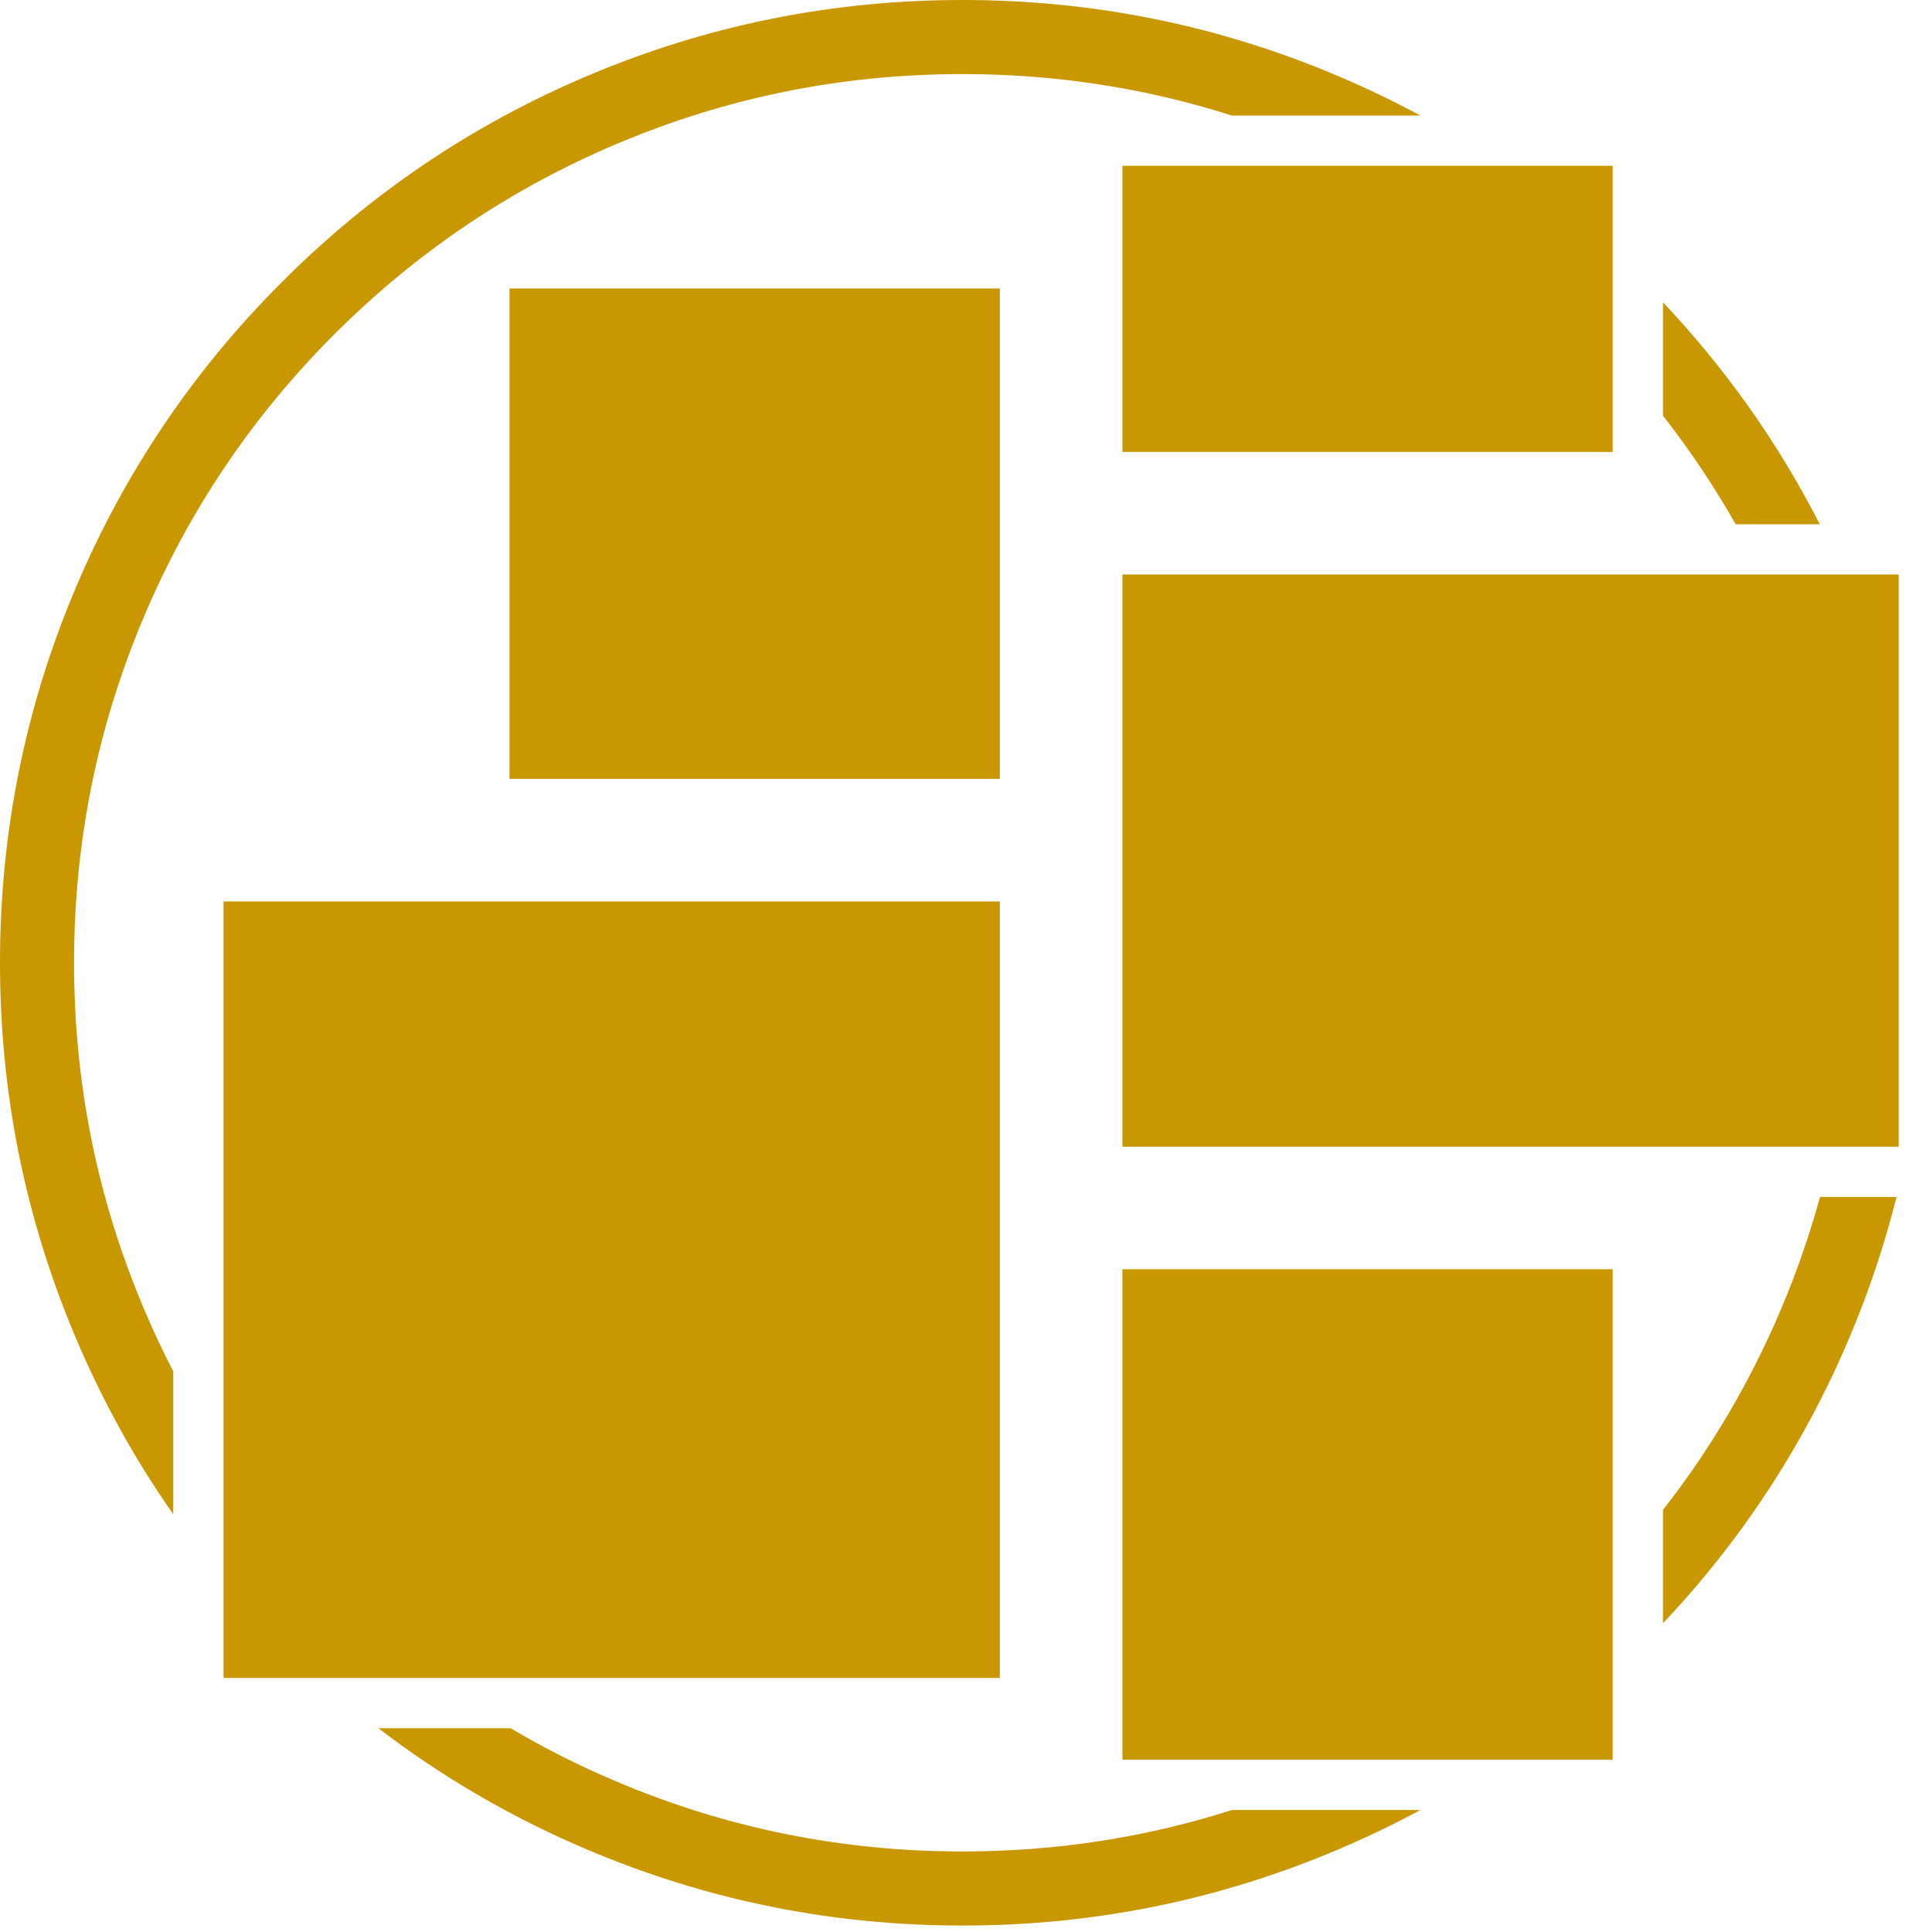
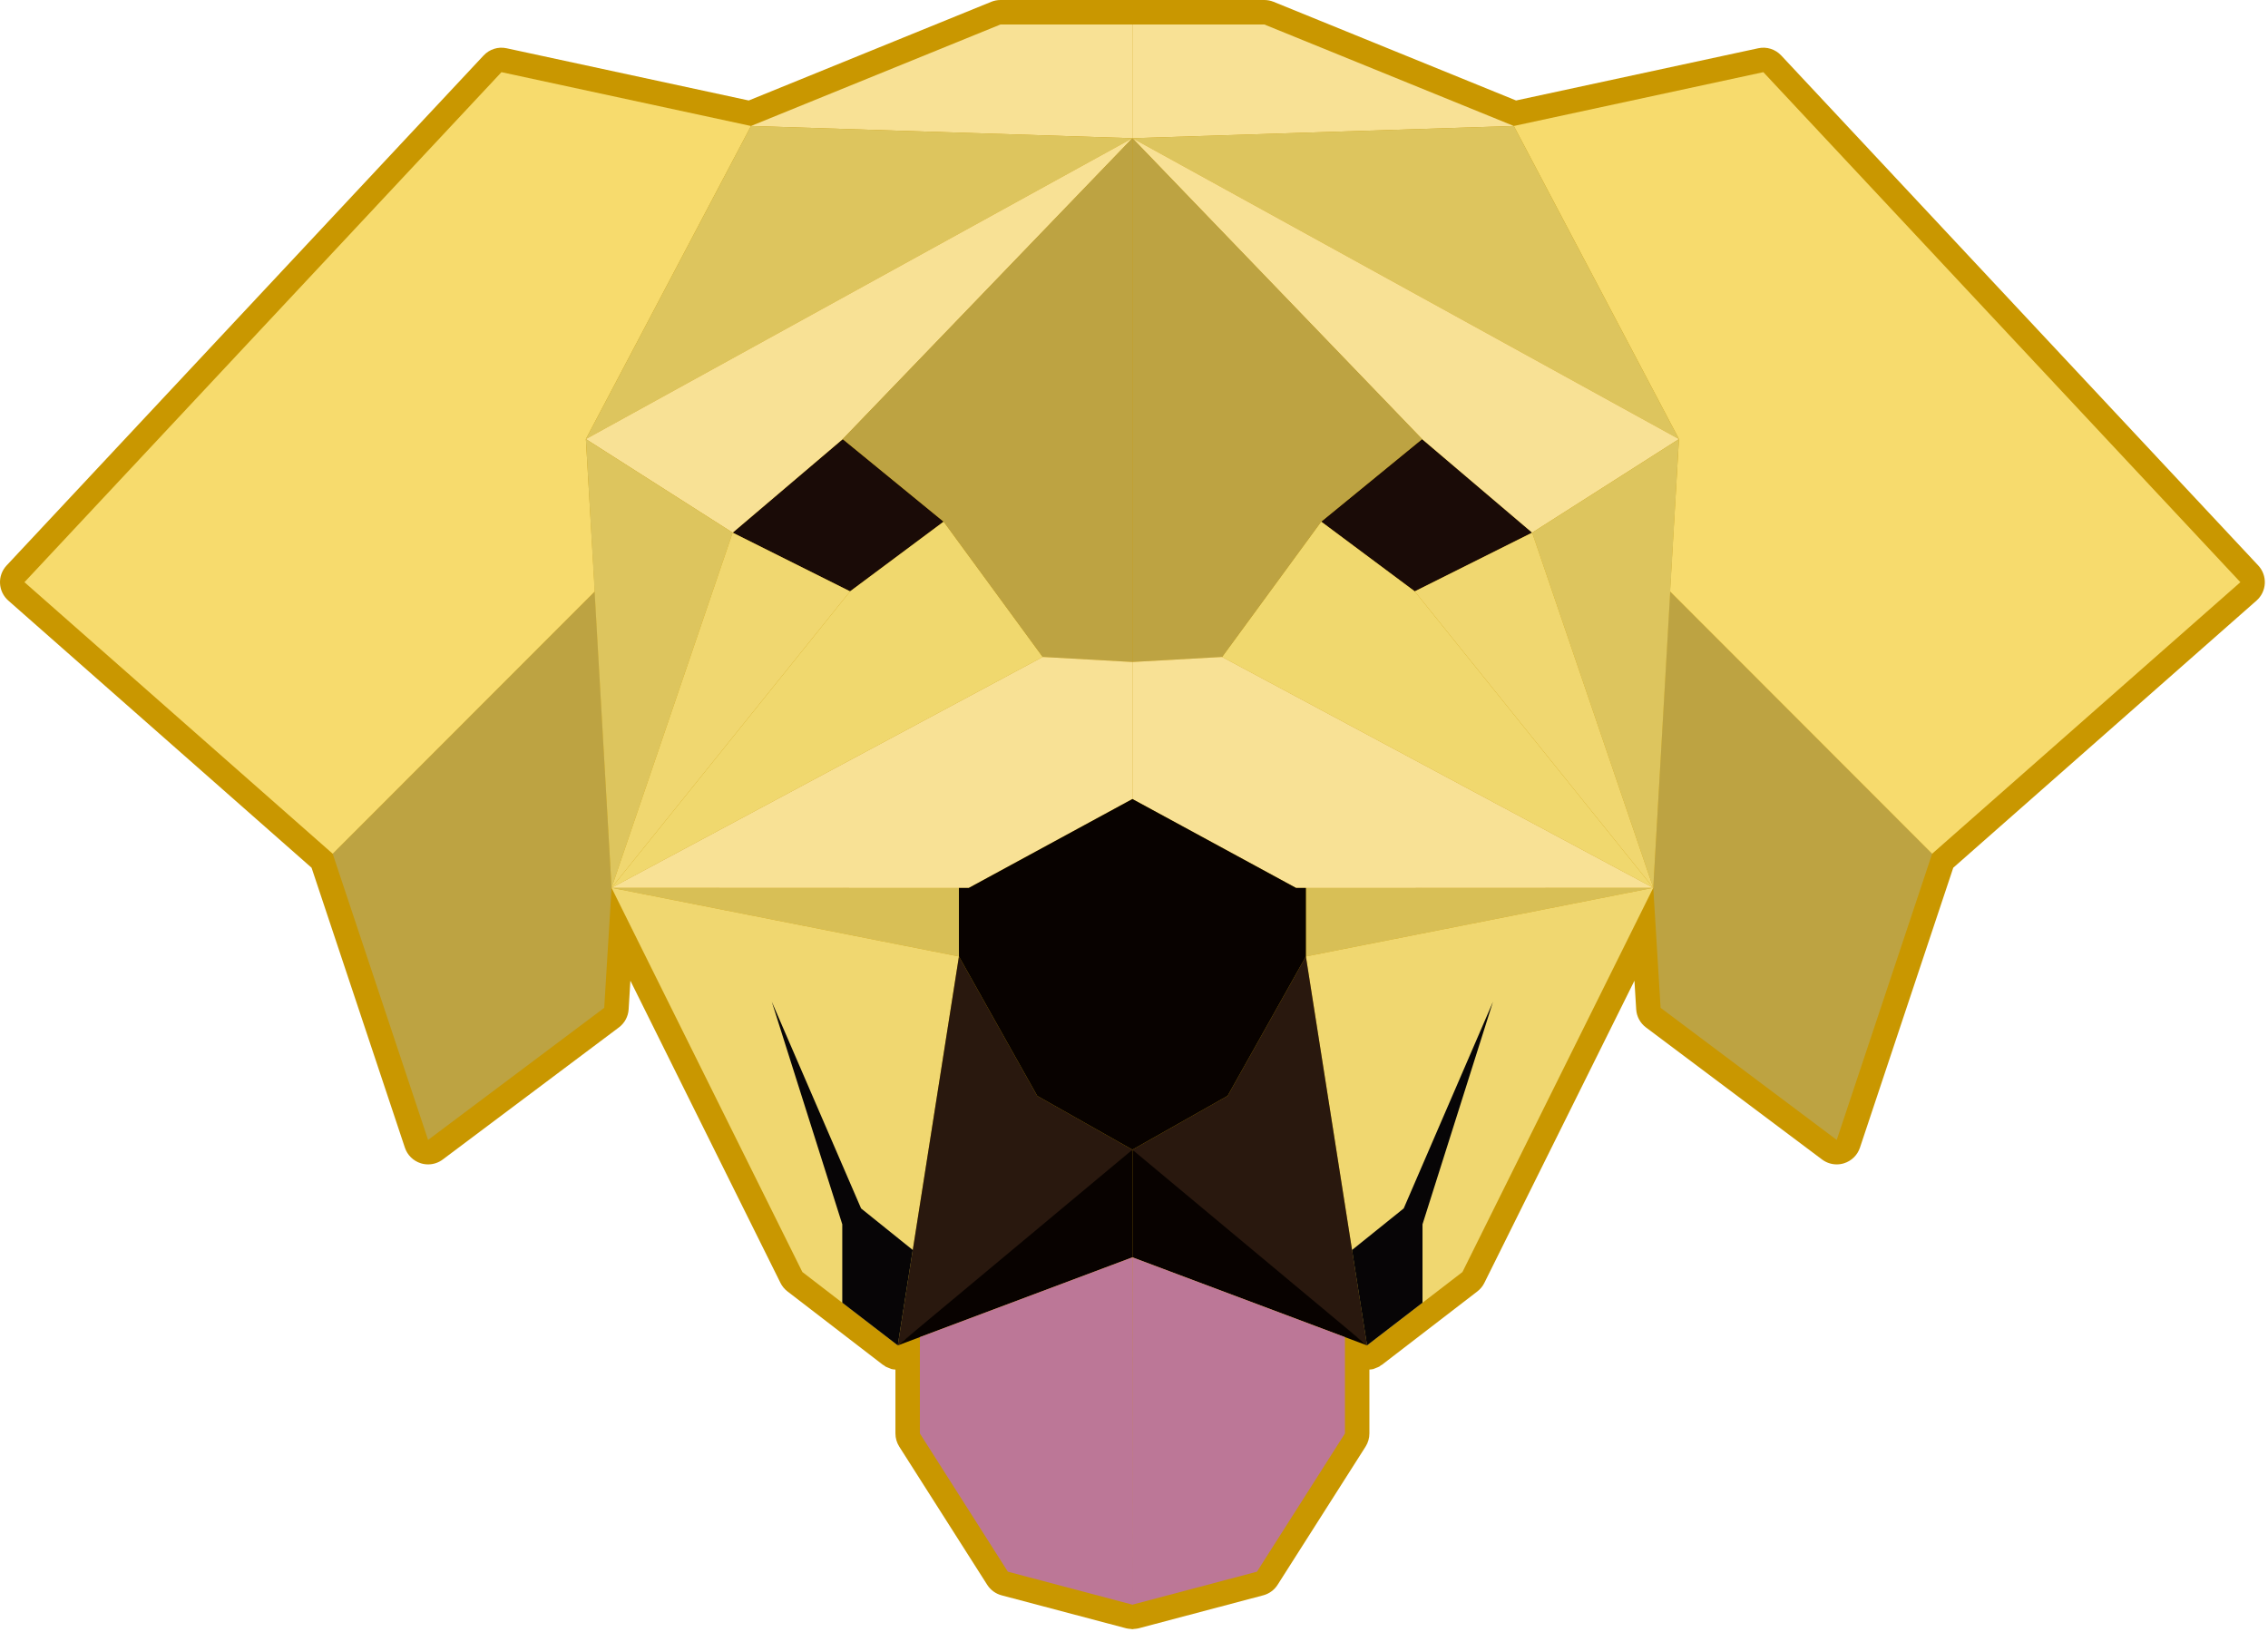
- <svg xmlns="http://www.w3.org/2000/svg" width="100%" height="100%" viewBox="0 0 102 103" version="1.1" xml:space="preserve" style="fill-rule:evenodd;clip-rule:evenodd;stroke-linejoin:round;stroke-miterlimit:2;">
-   <path d="M85.996,24.094l-26.144,0l0,-15.254l26.144,-0l0,15.254Zm-32.68,17.429l-26.148,-0l-0,-26.144l26.148,-0l0,26.144Zm47.934,-10.894l0,30.504l-41.398,-0l0,-30.504l41.398,-0Zm-47.934,58.828l-41.398,-0l0,-41.398l41.398,-0l0,41.398Zm6.536,-21.789l26.144,-0l0,26.148l-26.144,-0l0,-26.148Zm-44.817,-52.633c4.735,-4.738 10.172,-8.402 16.313,-11c6.359,-2.691 13.019,-4.035 19.98,-4.035c6.961,-0 13.62,1.344 19.981,4.035c1.519,0.641 2.996,1.352 4.433,2.125l-10.051,0c-4.621,-1.472 -9.41,-2.211 -14.363,-2.211c-6.426,-0 -12.574,1.239 -18.441,3.723c-5.668,2.394 -10.688,5.781 -15.063,10.152c-4.371,4.375 -7.758,9.395 -10.152,15.063c-2.484,5.867 -3.723,12.015 -3.723,18.441c-0,6.426 1.239,12.574 3.723,18.442c0.48,1.14 1.004,2.253 1.566,3.339l-0,7.618c-2.054,-2.93 -3.789,-6.071 -5.204,-9.418c-2.69,-6.36 -4.034,-13.02 -4.034,-19.981c0,-6.961 1.344,-13.621 4.034,-19.98c2.599,-6.141 6.263,-11.578 11.001,-16.313Zm83.586,56.274c-2.398,5.675 -5.715,10.753 -9.941,15.23l0,-6.043c2.562,-3.273 4.664,-6.848 6.304,-10.726c0.828,-1.954 1.516,-3.942 2.071,-5.958l4.078,0c-0.637,2.543 -1.473,5.043 -2.512,7.497Zm-27.312,27.312c-6.361,2.691 -13.02,4.035 -19.981,4.035c-6.961,-0 -13.621,-1.344 -19.98,-4.035c-4.024,-1.699 -7.746,-3.863 -11.168,-6.484l7.05,0c1.805,1.07 3.692,2.019 5.657,2.847c5.867,2.485 12.015,3.723 18.441,3.723c4.953,-0 9.742,-0.734 14.363,-2.211l10.051,-0c-1.437,0.774 -2.914,1.484 -4.433,2.125Zm17.371,-76.457l0,-6.047c3.363,3.567 6.152,7.508 8.359,11.832l-4.484,-0c-1.149,-2.023 -2.438,-3.953 -3.875,-5.785Z" style="fill:#c99700;" />
+ <svg xmlns="http://www.w3.org/2000/svg" width="100%" height="100%" viewBox="0 0 378 272" version="1.1" xml:space="preserve" style="fill-rule:evenodd;clip-rule:evenodd;stroke-linejoin:round;stroke-miterlimit:2;">
+   <path d="M377.467,97.232c0.055,-1.102 -0.341,-2.177 -1.093,-2.981l-79.504,-85.006c-0.98,-1.046 -2.43,-1.511 -3.839,-1.2l-40.353,8.703l-40.423,-16.449c-0.488,-0.198 -1.01,-0.299 -1.537,-0.299l-43.966,-0c-0.527,-0 -1.048,0.101 -1.536,0.299l-40.424,16.449l-40.352,-8.703c-1.408,-0.311 -2.857,0.154 -3.838,1.2l-79.504,85.006c-0.752,0.804 -1.148,1.879 -1.093,2.981c0.053,1.102 0.549,2.134 1.376,2.864l50.548,44.532l15.553,46.657c0.414,1.242 1.4,2.211 2.651,2.6c0.398,0.125 0.809,0.187 1.216,0.187c0.87,-0 1.732,-0.279 2.446,-0.816l29.355,-22.015c0.957,-0.719 1.55,-1.821 1.623,-3.013l0.292,-4.774l25.012,50.369c0.275,0.555 0.674,1.04 1.165,1.417l15.901,12.231c0.058,0.045 0.128,0.06 0.188,0.101c0.027,0.018 0.051,0.041 0.077,0.058c0.057,0.038 0.096,0.091 0.155,0.125c0.008,0.005 0.018,0.006 0.027,0.012c0.164,0.094 0.343,0.15 0.518,0.22c0.109,0.045 0.213,0.099 0.326,0.135c0.05,0.015 0.096,0.045 0.147,0.058c0.213,0.057 0.436,0.066 0.657,0.087l0,10.652c0,0.776 0.221,1.535 0.637,2.191l14.661,23.034c0.551,0.863 1.406,1.489 2.397,1.752l20.432,5.41c0.036,0.012 0.072,0.017 0.108,0.029l0.253,0.066c0.239,0.063 0.482,0.075 0.724,0.095c0.085,0.005 0.166,0.041 0.251,0.041c0.012,-0 0.023,-0.004 0.034,-0.004c0.011,0 0.023,0.004 0.034,0.004c0.086,-0 0.166,-0.036 0.251,-0.041c0.243,-0.02 0.486,-0.032 0.724,-0.095l0.254,-0.066c0.035,-0.012 0.072,-0.017 0.108,-0.029l20.432,-5.41c0.991,-0.263 1.846,-0.889 2.396,-1.752l14.662,-23.034c0.415,-0.656 0.637,-1.415 0.637,-2.191l0,-10.652c0.221,-0.021 0.444,-0.03 0.657,-0.088c0.05,-0.012 0.096,-0.042 0.146,-0.057c0.114,-0.036 0.217,-0.09 0.327,-0.135c0.174,-0.07 0.354,-0.126 0.518,-0.22c0.008,-0.006 0.018,-0.007 0.027,-0.012c0.059,-0.034 0.098,-0.087 0.154,-0.125c0.027,-0.017 0.051,-0.04 0.078,-0.058c0.059,-0.041 0.13,-0.056 0.187,-0.101l15.901,-12.231c0.491,-0.377 0.891,-0.862 1.166,-1.417l25.012,-50.367l0.292,4.772c0.073,1.192 0.666,2.294 1.623,3.013l29.356,22.015c0.714,0.537 1.575,0.816 2.446,0.816c0.407,-0 0.818,-0.062 1.216,-0.187c1.251,-0.389 2.237,-1.358 2.651,-2.6l15.553,-46.657l50.548,-44.532c0.827,-0.73 1.323,-1.762 1.376,-2.864" style="fill:#c99700;fill-rule:nonzero;" />
+   <path d="M122.109,88.78l18.347,-15.595l16.818,13.761l-15.595,11.619l-19.57,-9.785Z" style="fill:#1a0b07;fill-rule:nonzero;" />
+   <path d="M55.448,142.291l43.688,-43.727l2.791,49.407l-1.223,20.007l-29.355,22.016l-15.901,-47.703Z" style="fill:#bda342;fill-rule:nonzero;" />
+   <path d="M4.076,97.036l79.504,-85.008l41.586,8.97l-27.52,52.187l1.489,25.38l-43.687,43.727l-51.372,-45.256Z" style="fill:#f7db6d;fill-rule:nonzero;" />
+   <path d="M188.736,4.078l-0,18.958l-63.569,-2.038l41.587,-16.92l21.982,-0Z" style="fill:#f8e195;fill-rule:nonzero;" />
+   <path d="M97.646,73.185l91.09,-50.148l-63.569,-2.039l-27.521,52.187Z" style="fill:#ddc55e;fill-rule:nonzero;" />
+   <path d="M97.646,73.185l24.463,15.595l18.347,-15.595l48.28,-50.148l-91.09,50.148Z" style="fill:#f8e195;fill-rule:nonzero;" />
+   <path d="M122.109,88.78l-20.182,59.191l-4.281,-74.786l24.463,15.595Z" style="fill:#ddc55e;fill-rule:nonzero;" />
+   <path d="M157.274,86.945l16.512,22.551l-71.859,38.475l39.752,-49.406l15.595,-11.62Z" style="fill:#f0d86e;fill-rule:nonzero;" />
+   <path d="M122.109,88.78l19.57,9.785l-39.752,49.406l20.182,-59.191Z" style="fill:#f0d770;fill-rule:nonzero;" />
+   <path d="M188.736,23.036l-0,87.301l-14.95,-0.841l-16.512,-22.551l-16.818,-13.761l48.28,-50.148Z" style="fill:#bda342;fill-rule:nonzero;" />
+   <path d="M101.927,147.971l57.895,11.444l0,-11.416l-57.895,-0.028Z" style="fill:#d8bf56;fill-rule:nonzero;" />
+   <path d="M188.736,110.337l-0,22.839l-27.283,14.823l-59.526,-0.028l71.859,-38.475l14.95,0.841Z" style="fill:#f8e195;fill-rule:nonzero;" />
+   <path d="M159.822,159.416l-10.193,64.826l-15.901,-12.231l-31.801,-64.039l57.895,11.444Z" style="fill:#f0d770;fill-rule:nonzero;" />
+   <path d="M149.629,224.242l35.471,-27.724l3.635,-4.892l-15.867,-8.97l-13.046,-23.24l-10.193,64.826Z" style="fill:#29180e;fill-rule:nonzero;" />
+   <path d="M188.736,191.625l-0,17.938l-39.106,14.678l39.106,-32.616Z" style="fill:#080200;fill-rule:nonzero;" />
+   <path d="M153.315,222.86l0,16.06l14.661,23.036l20.793,5.504l-0.034,-57.896l-35.42,13.296Z" style="fill:#bc7797;fill-rule:nonzero;" />
+   <path d="M255.363,88.78l-18.347,-15.595l-16.818,13.761l15.595,11.619l19.57,-9.785Z" style="fill:#1a0b07;fill-rule:nonzero;" />
+   <path d="M322.024,142.291l-43.688,-43.727l-2.791,49.407l1.223,20.007l29.355,22.016l15.901,-47.703Z" style="fill:#bda342;fill-rule:nonzero;" />
+   <path d="M373.395,97.036l-79.504,-85.008l-41.587,8.97l27.521,52.187l-1.49,25.38l43.688,43.727l51.372,-45.256Z" style="fill:#f7db6d;fill-rule:nonzero;" />
+   <path d="M188.736,4.078l-0,18.958l63.569,-2.038l-41.587,-16.92l-21.982,-0Z" style="fill:#f8e195;fill-rule:nonzero;" />
+   <path d="M279.825,73.185l-91.09,-50.148l63.569,-2.039l27.521,52.187Z" style="fill:#ddc55e;fill-rule:nonzero;" />
+   <path d="M279.825,73.185l-24.463,15.595l-18.347,-15.595l-48.28,-50.148l91.09,50.148Z" style="fill:#f8e195;fill-rule:nonzero;" />
+   <path d="M255.363,88.78l20.182,59.191l4.281,-74.786l-24.463,15.595Z" style="fill:#ddc55e;fill-rule:nonzero;" />
+   <path d="M220.198,86.945l-16.513,22.551l71.86,38.475l-39.752,-49.406l-15.595,-11.62Z" style="fill:#f0d86e;fill-rule:nonzero;" />
+   <path d="M255.363,88.78l-19.57,9.785l39.752,49.406l-20.182,-59.191Z" style="fill:#f0d770;fill-rule:nonzero;" />
+   <path d="M188.736,23.036l-0,87.301l14.949,-0.841l16.513,-22.551l16.818,-13.761l-48.28,-50.148Z" style="fill:#bda342;fill-rule:nonzero;" />
+   <path d="M275.544,147.971l-57.895,11.444l0,-11.416l57.895,-0.028Z" style="fill:#d8bf56;fill-rule:nonzero;" />
+   <path d="M188.736,110.337l-0,22.839l27.283,14.823l59.526,-0.028l-71.86,-38.475l-14.949,0.841Z" style="fill:#f8e195;fill-rule:nonzero;" />
+   <path d="M217.649,159.416l10.193,64.826l15.9,-12.231l31.802,-64.039l-57.895,11.444Z" style="fill:#f0d770;fill-rule:nonzero;" />
+   <path d="M227.842,224.242l-35.471,-27.724l-3.635,-4.892l15.866,-8.97l13.047,-23.24l10.193,64.826Z" style="fill:#29180e;fill-rule:nonzero;" />
+   <path d="M216.018,147.999l-27.283,-14.823l-27.282,14.823l-1.631,0l0,11.416l13.046,23.24l15.867,8.969l15.867,-8.969l13.047,-23.24l0,-11.416l-1.631,0Z" style="fill:#080200;fill-rule:nonzero;" />
+   <path d="M188.736,191.625l-0,17.938l39.106,14.678l-39.106,-32.616Z" style="fill:#080200;fill-rule:nonzero;" />
+   <path d="M224.156,222.86l0,16.06l-14.661,23.036l-20.794,5.504l0.035,-57.896l35.42,13.296Z" style="fill:#bc7797;fill-rule:nonzero;" />
+   <path d="M152.129,208.341l-8.616,-6.931l-14.881,-34.452l11.748,37.102l0,13.067l9.249,7.114l2.5,-15.9Z" style="fill:#070506;fill-rule:nonzero;" />
+   <path d="M225.335,208.341l8.616,-6.931l14.882,-34.452l-11.749,37.102l-0,13.067l-9.249,7.114l-2.5,-15.9Z" style="fill:#070506;fill-rule:nonzero;" />
</svg>
